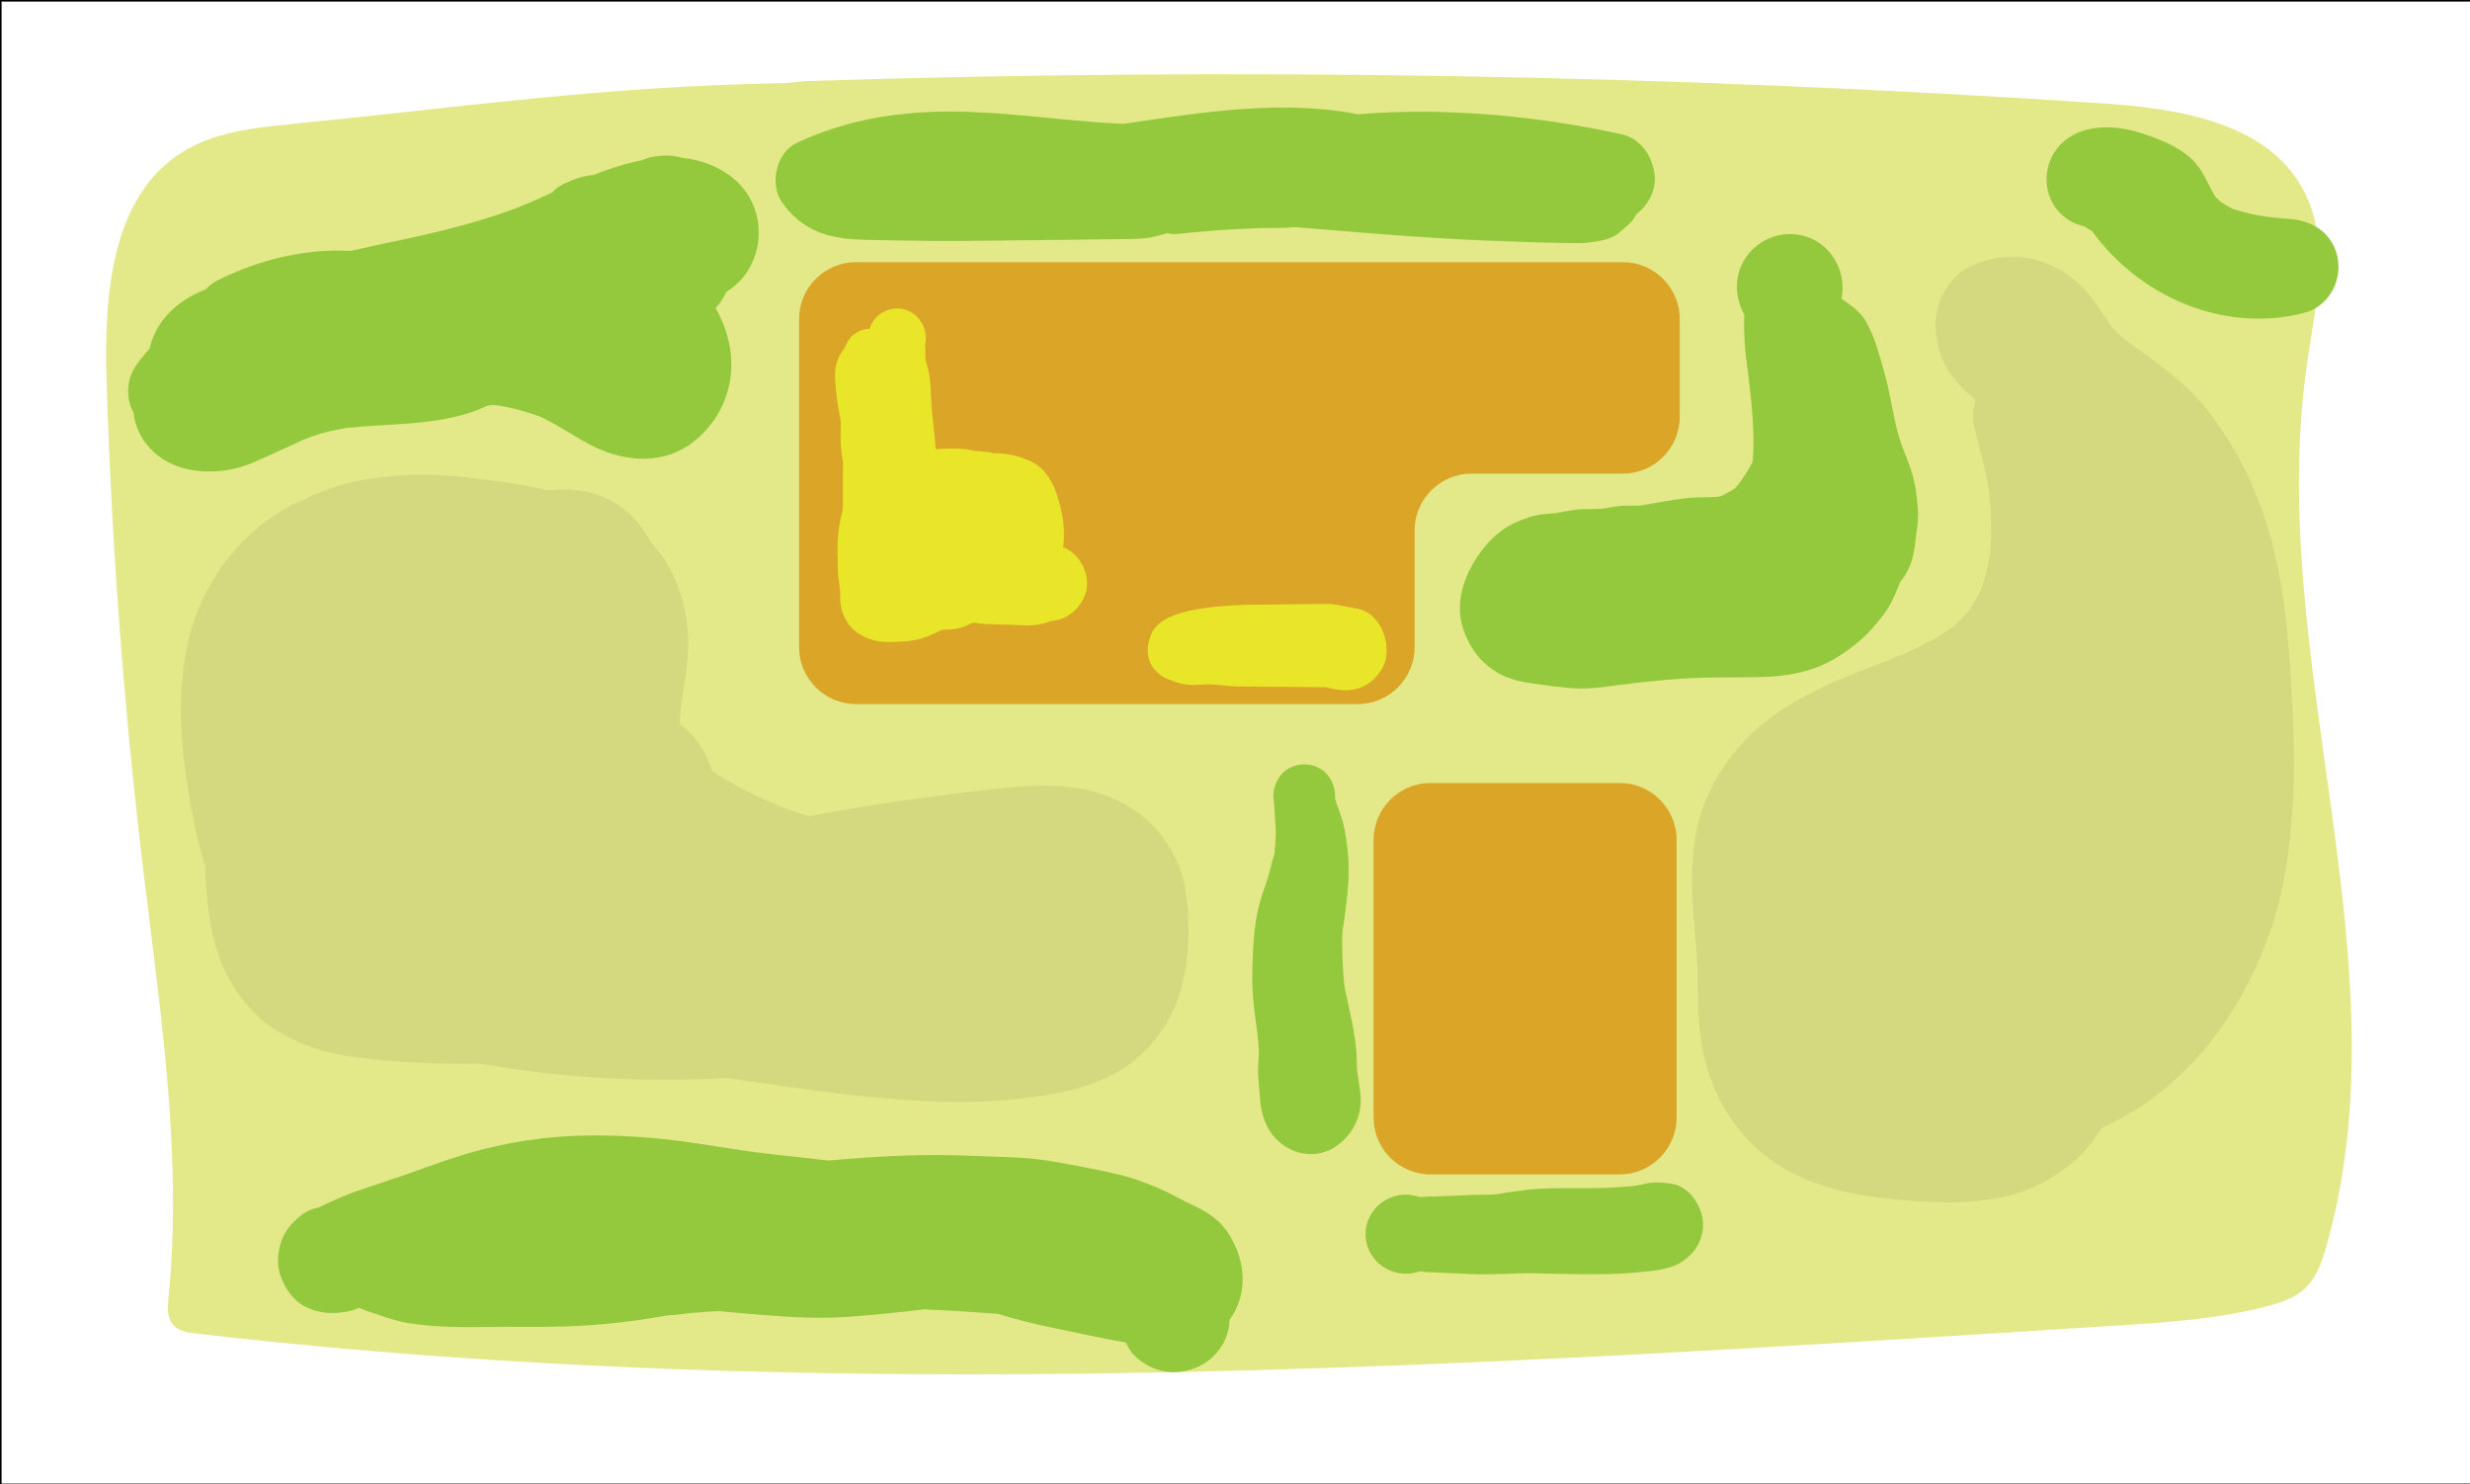
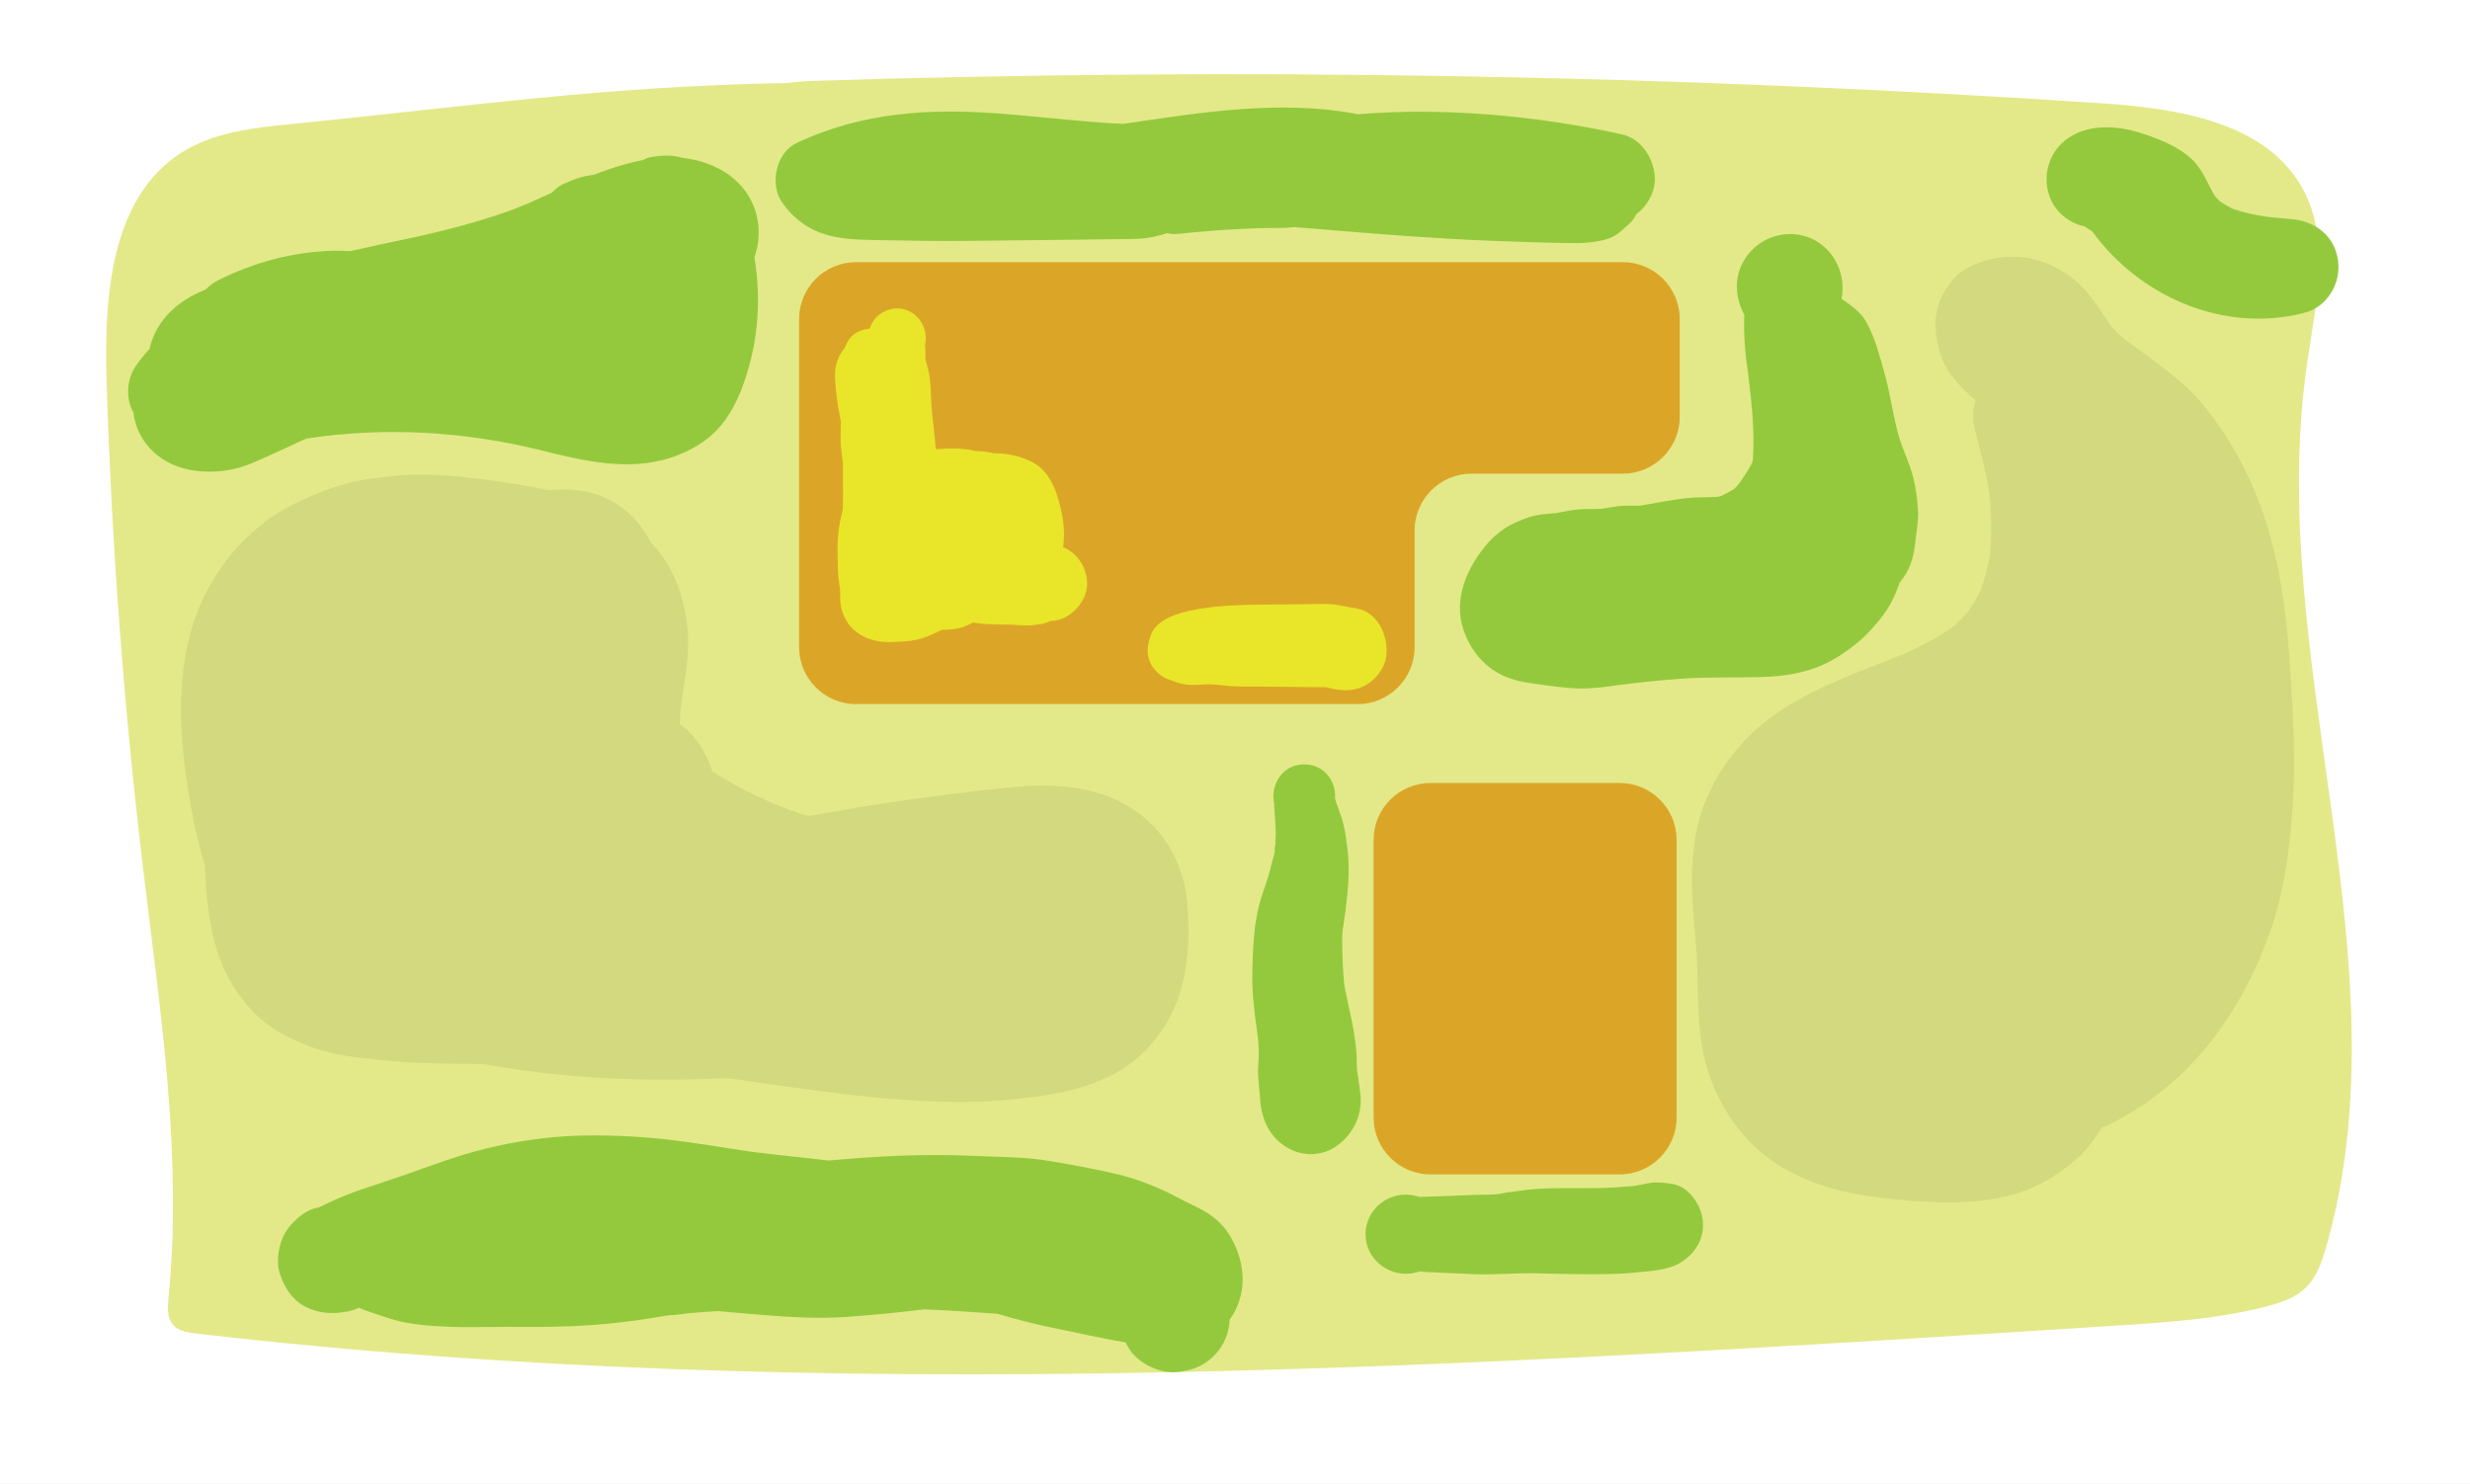
- <svg xmlns="http://www.w3.org/2000/svg" version="1.1" id="Layer_1" x="0px" y="0px" viewBox="0 0 1565 940" enable-background="new 0 0 1565 940" xml:space="preserve">
-   <rect x="0.5" y="0.5" fill="#FFFFFF" stroke="#000000" stroke-width="1" stroke-miterlimit="10" width="1565" height="940" />
-   <g id="Layer_3">
-     <path fill="#E3E989" stroke="#FFFFFF" stroke-miterlimit="10" d="M510.3,50.9c273.6-8.9,547.7-4.2,820.8,14   c48.7,3.2,105.5,11.9,128.6,54.9c17.7,32.8,8.1,72.8,2.7,109.7c-27.4,186,63.7,379.7,12,560.5c-2.7,9.6-6.1,19.5-13.3,26.4   c-6.8,6.6-16.3,9.6-25.5,12c-31.4,8-64,10.1-96.3,12.1c-404.8,25.8-812.3,51.6-1215.2,4.9c-5.3-0.6-11-1.5-14.6-5.4   c-4.3-4.7-3.8-11.9-3.2-18.2c8.9-89.5-5.1-179.4-15.8-268.7C78,449.4,70.2,345.2,67,240.8c-1.6-53.2,2.8-116,47.7-144.5   c20.3-12.9,45.1-15.8,69-18.1c115.2-11.5,198.7-24,314.6-26.1L510.3,50.9z" />
-     <path fill="#94C93D" d="M1048.5,112.6c-0.5-12.1-8.4-24.8-21-27.5c-41-9-83.2-14-125.3-14.3c-14-0.1-28,0.5-42,1.6   c-0.6-0.2-1.1-0.3-1.6-0.4c-46.7-8.5-94.4-1.3-140.9,5.6c-2.1,0.3-4.1,0.6-6.2,0.9c-6.2-0.3-12.3-0.7-18.5-1.2   c-38.5-3-76.9-9-115.6-5.6c-25.6,2.2-49.4,8-72.7,18.9c-12.7,5.9-17.1,25.5-9.7,36.8c7.2,10.9,17.3,18.3,29.9,21.7   c9.7,2.6,19.9,2.8,29.9,3c20.6,0.4,41.2,0.8,61.8,0.5c20.6-0.2,41.2-0.5,61.8-0.7l31.9-0.4c7.3-0.1,14.5,0.1,21.7-1.7   c2.6-0.6,5.1-1.3,7.7-2.1c2.1,0.6,4.3,0.8,6.5,0.5c16.6-1.7,33.2-3,49.9-3.6c7.8-0.3,16.2,0.2,24.1-0.7c32.3,2.6,64.5,5.5,96.8,7.3   c17.2,1,34.3,1.7,51.5,2.2c8.6,0.3,17.2,0.5,25.8,0.6c4,0.1,7.9,0.1,11.9-0.3c6-0.7,11.3-1.4,16.6-4.2c3-1.6,6.3-4.9,9.1-7.3   c2-1.7,3.6-3.9,4.8-6.4C1044,130.3,1048.9,121.2,1048.5,112.6z" />
-     <g>
-       <path fill="#94C93D" d="M479.4,136.4c-5.6-22.2-25.6-34-47.1-36.4c-6.5-1.9-12.6-1.7-19.6-0.5c-1.9,0.3-3.7,1-5.4,1.9    c-7.7,1.5-15.4,3.7-22.5,6.2c-2.9,1-5.7,2.1-8.6,3.2c-7.2,0.7-12.4,2.7-19.5,5.9c-2.4,1.1-4.9,3.1-7.1,5.4    c-3.2,1.4-6.3,2.9-9.5,4.3c-1.6,0.7-3.2,1.5-4.9,2.2l0,0c0.2-0.1,0.4-0.1,0.6-0.2c-0.3,0.1-0.6,0.2-0.9,0.3    c-0.5,0.2-1.1,0.4-1.7,0.6c-2.4,1-4.9,2.1-7.3,3c-7.2,2.7-14.5,5.1-21.8,7.3c-14.1,4.2-28.5,7.8-42.9,10.9    c-13.1,2.8-26.2,5.5-39.2,8.5c-3.8-0.2-7.6-0.3-11.4-0.2c-25.5,0.7-49.7,7.4-72.5,18.7c-2.9,1.5-5.5,3.5-7.7,5.8    c-4.7,1.9-9.2,4-13.2,6.7c-11.4,7.4-19.6,18-22.4,30.9c-1.9,2.1-3.7,4.2-5.5,6.4c-4,5.1-6.9,9.6-7.8,16.3    c-0.8,5.8-0.1,12.3,3,17.5c2.4,20.5,18.7,34.3,38.8,37c8.4,1.1,16.1,0.8,24.6-1c8.1-1.7,16-5.6,23.4-8.9c7-3.1,13.9-6.4,20.9-9.6    c0.1-0.1,0.2-0.1,0.3-0.1l0,0c1.6-0.6,3.3-1.3,5-1.9c3.6-1.3,7.3-2.4,11.1-3.3c2.9-0.7,5.9-1.3,8.9-1.8c0.9-0.2,1.8-0.3,2.7-0.4    c0.7-0.1,1.4-0.2,2.1-0.2c6.7-0.7,13.4-1.1,20.1-1.5c22.6-1.3,46.2-2.7,66.3-12.3c1-0.1,2-0.3,3-0.5c1.4,0.1,2.7,0.2,4.1,0.3    c9.2,1.6,18.3,4,27,7.3c10.6,5.1,20.2,11.8,30.6,17.3c19.3,10.3,42.9,13.6,62.2,1.1c17.4-11.3,28-31.3,27.8-52    c-0.1-13.1-4-24.8-10-35.5c2.9-3,5.2-6.4,6.8-10.2C476.3,175.3,484.1,155.3,479.4,136.4z" />
-       <path fill="#94C93D" d="M335.2,128.4c-5.2,1.7-3.9,1.4-2,0.7c0.6-0.2,1.1-0.4,1.7-0.6C335,128.5,335.1,128.5,335.2,128.4z" />
-     </g>
-     <g>
-       <path fill="#DBA627" d="M1064.3,202.1c0-19.8-16.2-36-36-36h-96c-19.8,0-50.8,0-69,0s-49.2,0-69,0h-252c-19.8,0-36,16.2-36,36v208    c0,19.8,16.2,36,36,36h318c19.8,0,36-16.2,36-36v-74c0-19.8,16.2-36,36-36h96c19.8,0,36-16.2,36-36V202.1z" />
-     </g>
-     <g>
-       <path fill="#DBA627" d="M1062.3,708.1c0,19.8-16.2,36-36,36h-120c-19.8,0-36-16.2-36-36v-176c0-19.8,16.2-36,36-36h120    c19.8,0,36,16.2,36,36V708.1z" />
-     </g>
-     <path fill="#E9E629" d="M688.8,369.1c-0.5-10.1-6.4-18.8-15.2-22.4c1.6-10.6-0.3-21.8-3.6-32.2c-2.9-9.3-7.9-18-17.1-22.3   c-3.9-1.8-7.7-3.1-11.8-3.9c-3.2-0.6-6.5-1.1-9.7-1.1c-0.5,0-1.1,0-1.7,0c-2.8-0.7-5.7-1.1-8.5-1.3c-0.6,0-1.1-0.1-1.7-0.1   c-0.5,0-1,0-1.5,0c-4.5-1.3-9.9-1.6-14.5-1.6c-2,0-3.9,0.1-5.9,0.1c-0.4,0-2.9,0.3-4.7,0.3c-0.6-8.8-1.9-17.7-2.6-26.4   c-0.7-7.7-0.3-15.6-2-23.2c-0.6-2.9-1.8-5.9-2.1-8.8c0.1,0.7,0.2-3.7,0.1-4.2c0-1.1-0.1-2.2-0.2-3.4c3.1-13.4-8.7-26.3-22.5-22.5   c-6,1.6-10.8,6.3-12.6,12.2c-5.8,0.3-11.4,3.1-14.3,8.9c-0.3,0.6-0.8,1.8-1.4,3c-0.6,0.8-1.1,1.6-1.1,1.6   c-4.1,5.3-5.5,11.8-5.1,18.4c0.5,8.8,1.8,17.4,3.5,26c0.1,0.3,0.1,0.7,0.2,1c0,0.1,0,0.1,0,0.2c-0.2,1.6,0,3.4-0.1,5.1   c-0.2,5.3-0.1,10.2,0.7,15.4c0.2,1.1,0.3,3.4,0.7,4.7c0,0.5,0,1.1,0,1.6c0,4.1,0,8.1,0,12.2c0,3.8,0.1,7.7,0,11.5   c0,1.6-0.1,3.2-0.1,4.8c-0.2,0.9-0.4,1.7-0.6,2.6c-2.1,8.4-2.9,16.7-2.7,25.3c0.1,3.7,0.1,7.4,0.2,11.1c0.1,1.6,0.2,3.1,0.4,4.7   c0.3,2.2,0.6,4.4,0.9,6.6c0.1,0.4,0.9,4.7,0.3,1.4c-0.6-2.9-0.1,0-0.1,0.8c0,0.7-0.1,1.4-0.1,2.1c0,3,0.2,6.1,1,9   c1.4,4.8,3.9,9.4,7.6,12.7c6.5,5.8,14.8,8,23.4,7.8c6.8-0.2,13.9-0.4,20.3-2.5c4.3-1.4,8.3-3.4,12.3-5.3c4.8,0,9.6-0.3,14.2-2.1   c1.9-0.8,3.8-1.6,5.5-2.5c2.9,0.5,5.8,0.9,8.7,1c4.9,0.3,9.9,0.3,14.8,0.4c4.2,0.1,8.5,0.6,12.7,0.4c3.4-0.2,7.2-0.6,10.4-1.8   c0.9-0.3,1.7-0.7,2.6-1C678,393.3,689.2,381.1,688.8,369.1z M533.2,224.9c-0.1,0,0-0.1,0.2-0.4   C533.3,224.7,533.2,224.9,533.2,224.9z M534.4,293.4L534.4,293.4L534.4,293.4z M628.5,334.8L628.5,334.8   C629.1,334.3,629,334.4,628.5,334.8z M626.1,335.2L626.1,335.2c0-0.1,0-0.2,0-0.4C626.1,335,626.1,335.1,626.1,335.2z M662.1,393.5   c0.2,0,0.4-0.1,0.6-0.1C662.5,393.4,662.3,393.4,662.1,393.5z" />
-     <path fill="#E9E629" d="M859.3,385.5c-6-0.9-11.8-2.7-18-2.8c-4.6-0.1-9.3,0.1-13.9,0.1c-10,0.1-20,0.2-29.9,0.3   c-11.8,0.1-23.4,0.6-35.1,2.3c-10.8,1.6-28.1,5.1-32.8,16c-3.5,8.2-3.7,17.3,3.1,24c0.2,0.2,0.4,0.4,0.7,0.7   c2.1,2.1,5.1,3.9,8.3,4.8c4.3,1.9,8.9,3,13.4,3.1c4,0.1,8-0.5,12.1-0.4c5.2,0.2,10.3,1.1,15.5,1.3c4.6,0.2,9.2,0.1,13.8,0.1   c9.7,0.1,19.3,0.2,29,0.3c4.2,0,8.3,0.1,12.5,0.1c0.8,0,1.5,0,2.3,0c1.7,0.5,3.3,0.9,5,1.2c7.2,1.3,13.9,1.1,20.4-2.7   c5.5-3.2,10.7-9.5,12.2-15.8C880.8,405.4,874,387.8,859.3,385.5z" />
-     <g>
-       <path fill="#94C93D" d="M1215.2,322.6c-0.6-8.9-1.9-18-4.9-26.5c-2.2-6.3-5-12.3-6.9-18.7c-3.7-12.4-5.3-25.2-8.5-37.7    c-1.7-6.7-3.7-13.5-5.8-20.1c-1.6-5-3.8-10.4-6.4-15.2c-3.6-6.7-9.8-10.9-15.9-15.1c4-20-10.2-41-32.7-41    c-11.9,0-23.1,6.5-29.1,16.7c-6.3,10.7-5.7,23.3,0,34.1c0.1,0.1,0.1,0.2,0.2,0.3c-0.5,12.6,0.5,24.6,2.4,37.1    c2.2,18.1,4.3,36.9,3,55.1c-0.2,0.6-0.3,1.2-0.5,1.8c-2.6,4.9-5.7,9.5-9,14c-0.7,0.8-1.5,1.5-2.2,2.3c-2.6,1.6-5.2,3-8,4.4    c-0.8,0.3-1.7,0.5-2.5,0.7c-6.9,0.4-13.8,0.1-20.7,0.9c-9.6,1.2-19.1,3.1-28.6,4.7c-3.3,0.1-6.5-0.1-9.8,0    c-4.7,0.2-9.4,1.1-14,1.9c-4.2,0.3-8.4,0.2-12.7,0.3c-5.6,0.2-11,1.4-16.5,2.5c-2.8,0.2-5.6,0.4-8.5,0.7    c-6.7,0.9-11.5,2.6-17.7,5.4c-6.7,3-13,8-17.8,13.6c-12.6,14.7-21.5,34.9-14.8,54.4c3.9,11.4,11.2,21.1,21.7,27.1    c7.5,4.3,14.9,5.8,23.2,6.9c8.9,1.2,17.8,2.6,26.8,3c8.6,0.3,16.9-0.8,25.3-2c14.2-1.8,28.5-3.4,42.8-4.3c16-1,31.9-0.5,47.9-0.9    c9.8-0.2,19.8-1.3,29.2-3.9c12.5-3.5,22.3-9.5,32.2-17.5c4.6-3.7,8.6-7.9,12.4-12.4c6.6-7.7,9.8-13.1,13.5-22.3    c0.5-1.3,0.9-2.5,1.4-3.8c1.4-1.7,2.7-3.5,3.8-5.4c4.8-7.9,5.5-15.3,6.5-24.2C1214.8,333.8,1215.7,328.2,1215.2,322.6z" />
-       <path fill="#94C93D" d="M807.5,537.6L807.5,537.6C807.1,540.9,807.1,541,807.5,537.6z" />
-       <path fill="#94C93D" d="M859.8,677.7c-0.2-3.4-0.1-6.8-0.3-10.1c-0.5-6.8-1.6-13.6-2.9-20.3c-1.6-7.9-3.5-15.7-4.9-23.6    c-0.9-8.9-1.2-18.1-1.3-27c0-2.5,0-4.9,0.3-7.4c0-0.1,0-0.4,0.1-0.6c0.1-0.5,0.1-1,0.2-1.2c1.1-6.9,2-13.9,2.7-20.9    c1-10,1.2-20.1-0.1-30.1c-0.9-6.6-1.7-13.1-3.9-19.4c-0.8-2.3-1.6-4.5-2.4-6.7c-0.4-1.1-0.8-2.2-1.1-3.4c-0.1-0.2-0.2-0.6-0.3-1.1    c0.7-11-6.9-21.6-19.5-21.6c-13.8,0-21.7,12.8-19.1,24.9c0.2,4.8,0.6,9.6,0.9,14.4c0.2,3,0.2,6-0.1,9c0,0.4,0,0.9,0,1.5l0,0    c0,0.8-0.1,1.7-0.3,2.3c0,0.3-0.1,0.5-0.1,0.8c0,0.2-0.1,0.4-0.1,0.6c0.7,1.6-1.2,6.5-1.6,8.2c-0.7,3.1-1.5,6.1-2.4,9.2    c-1.8,6-4.2,11.8-5.7,17.8c-3.6,13.8-4,27.9-4.4,42.1c-0.4,13,1.2,25.6,3,38.4c0.5,4.1,1,8.3,1.1,12.5c0.1,5-0.7,9.9-0.5,14.8    c0.3,4.8,0.9,9.6,1.2,14.4c0.8,13.4,5.5,25.1,17.6,32.1c8.7,5.1,20.3,5.4,29.1,0c11.4-7,18.1-19.5,17.1-33    C861.4,688.6,860.6,683.1,859.8,677.7z" />
-       <path fill="#94C93D" d="M808,533.9c0,0-0.1,0.8-0.3,2.4v-0.1C807.9,534.8,808,534,808,533.9L808,533.9z" />
-       <path fill="#94C93D" d="M1059.4,750.1c-5.9-0.9-10.2-1.4-16.3-0.2c-1.5,0.3-3,0.7-4.5,0.9c-1.4,0.3-2.8,0.5-4.2,0.7    c-0.1,0-0.2,0-0.3,0c-6.1,0.5-12.2,1-18.4,1.2c-14,0.4-28.1-0.3-42.1,0.6c-3.2,0.2-6.3,0.6-9.4,1c-3.3,0.4-6.5,0.9-9.8,1.3    c-0.4,0.1-0.9,0.2-1.5,0.3c-6,1.4-13,0.9-19.1,1.2c-6.8,0.3-13.5,0.5-20.3,0.8c-3.2,0.1-6.4,0.2-9.7,0.3c-0.2,0-2.5,0.2-4.1,0.2    c-0.9-0.2-1.8-0.5-2.7-0.7c-15.8-4-31.8,7.7-31.8,24.3c0,16.5,16,28.2,31.8,24.3c0.9-0.2,1.8-0.5,2.7-0.7c0.1,0,0.3-0.1,0.4-0.1    c1.1,0.1,2.3,0.3,2.8,0.4c3.5,0.2,7.1,0.3,10.6,0.5c6.8,0.3,13.5,0.6,20.3,0.9c13.6,0.5,27.1-0.9,40.7-0.5    c13.7,0.3,27.4,0.7,41.2,0.5c6.8-0.1,13.5-0.3,20.2-1c9.6-1,21.7-1.4,30-7c9.1-6.1,14.4-15.7,12.9-26.9    C1077.5,763,1069.8,751.6,1059.4,750.1z M898.5,758.6c-0.3,0-0.5,0-0.6-0.1C898.2,758.5,898.3,758.5,898.5,758.6z M898,805.7    c0.2-0.2,0.7-0.2,1.3-0.2C898.9,805.6,898.5,805.6,898,805.7z" />
-       <path fill="#94C93D" d="M753.6,762.6c0.8,0.4,1.7,0.7,2.5,1.1c-6.2-2.7-12-6.3-18.1-9.1c-9.5-4.3-19.1-8-29.2-10.4    c-13.9-3.4-28.3-5.9-42.4-8.4c-16.9-3-34.1-2.7-51.2-3.5c-15.4-0.7-30.8-0.6-46.3,0c-14.6,0.6-29.3,1.7-43.9,3    c-15.9-1.9-31.9-3.4-47.8-5.4c-19-2.7-38-6.2-57.1-8.2c-18.1-1.9-36.7-2.7-55-2.1c-19.3,0.7-38.8,3.6-57.6,8.2    c-17.1,4.2-33.5,10.4-50.1,16.3c-9.7,3.4-19.5,6.5-29.2,9.8c-9.1,3.1-17.8,7-26.4,11.2c-0.2,0-0.4,0.1-0.6,0.1    c-8,1.3-16.5,9.1-20.4,15.7c-4.3,7.3-6.1,18.1-3.4,26.4c2.7,8.3,7.8,16.3,15.7,20.4c8.6,4.5,16.8,5,26.4,3.4    c2.7-0.4,5.3-1.3,7.9-2.5c2.5,1.1,5,2,7.7,2.9c7.5,2.5,14.8,5.2,22.6,6.6c23.1,4,46.5,2.4,69.8,2.6c21.5,0.2,42.9-0.2,64.3-2.7    c7-0.8,14-1.7,21-2.9c2.4-0.4,4.9-0.8,7.3-1.2c1.1-0.2,2.3-0.4,3.4-0.5c-0.1,0-0.2,0-0.3,0c0.1,0,0.2,0,0.3,0c0.1,0,0.2,0,0.2,0    c3.3-0.5,2.6-0.1,0.5,0c4.6-0.2,9.3-1.1,13.9-1.5c5.6-0.5,11.2-0.9,16.8-1.2c9.6,0.9,19.2,1.7,28.9,2.5    c17.5,1.4,35.1,2.4,52.6,1.2c16.4-1.2,32.8-2.8,49.2-4.8c0.6,0,1.1,0,1.7,0.1c12.5,0.5,25,1.3,37.4,2.2c2.4,0.2,4.9,0.3,7.3,0.5    c11.7,3.5,23.6,6.6,35.6,9c15.3,3.1,30.4,6.6,45.7,9.2c0.2,0.5,0.5,0.9,0.7,1.4c4.9,10.6,19,17.9,30.3,17.4    c9.3-0.4,18.1-3.6,24.8-10.3c6.5-6.5,9.7-14.7,10-22.9c2.9-4,5.1-8.5,6.6-13.6c3.7-13,0.9-26.9-5.7-38.4    C773.8,773,764.3,767.3,753.6,762.6z" />
-       <path fill="#94C93D" d="M423.4,833.3c0.3,0,0.5,0,0.7,0C423.9,833.3,423.6,833.3,423.4,833.3L423.4,833.3z" />
-     </g>
-     <path fill="#94C93D" d="M1481.4,165.1c-2.1-15.7-14.6-25.1-29.8-26.3c-5.2-0.4-10.4-0.9-15.6-1.5c-7.3-1.1-14.6-2.6-21.6-5.1   c-2.5-1.3-5-2.7-7.3-4.2c-1.3-1.1-2.4-2.3-3.6-3.6c-4.8-7.8-7.4-16.3-14.3-23.1c-9.1-8.8-22.4-13.8-34.3-17.5   c-16.2-4.9-36.4-5.2-49.1,7.5c-11.6,11.6-12.3,31.3-1,43.2c4.8,5,10.3,7.7,16.1,9c1.5,1.1,3.1,2.1,4.6,2.9   c30.1,41.6,83.4,64.9,134.2,51.9C1474.4,194.7,1483.4,179.7,1481.4,165.1z" />
-     <g>
-       <g>
-         <path fill="#E3E989" d="M628.8,568.8c-3.9,2.8-8.1,5.3-12.1,8c2.7-1.2,5.5-2.3,8.2-3.5c-11.3,3.5-22.7,6.2-34.3,8.5     c2.8-0.4,5.6-0.8,8.4-1.1c-35,4.3-70,6.1-105.1,1.5c2.7,0.4,5.5,0.7,8.2,1.1c-34.5-4.7-68.8-15.4-100.9-28.8     c2.5,1.1,5.1,2.1,7.6,3.2c-20-8.4-38.6-19.2-56.6-31.3c-17.8-11.9-35.6-24.1-52.6-37.1c2.2,1.7,4.5,3.4,6.7,5.2     c-9.5-7.4-18.8-15.5-26.2-25c1.7,2.2,3.5,4.5,5.2,6.7c-2.4-3.2-4.4-6.5-6-10.1c1.1,2.7,2.2,5.3,3.4,8c-0.9-2.3-1.6-4.5-2-6.9     c0.4,3,0.8,5.9,1.2,8.9c-0.1-1.4-0.1-2.6,0-4c-0.4,3-0.8,5.9-1.2,8.9c0.3-2,0.8-3.8,1.5-5.7c-1.1,2.7-2.3,5.3-3.4,8     c1-2.2,2.1-4.1,3.5-6c-1.7,2.3-3.5,4.5-5.2,6.8c2.7-3.3,5.8-6.1,9.2-8.8c-2.3,1.8-4.5,3.5-6.8,5.3c5.7-4.3,11.4-8.3,18-11.2     c-2.7,1.1-5.4,2.3-8.1,3.4c4.2-1.7,8.2-3.3,12-5.8c1.3-0.8,2.6-1.7,4-2.3c-14-3.7-28.1-7.4-42.1-11c0.3,0.5,0.7,0.9,1,1.4     c7.3,10,16.9,16,29.9,14.3c11.9-1.6,21.4-9.9,24.9-21.5c0.2-0.5,0.3-1,0.5-1.5c4-12.9-2.6-28.1-14.1-34.7     c-6.5-3.8-13.7-5.6-21.2-5.7c-8.8-0.2-16.4,2.8-24,6.8c-7.6,3.9-14.3,9.5-20.9,14.7c-18.1,14.3-29.7,38.7-22.1,61.7     c6.5,19.6,20.9,34.9,36.7,47.6c15.3,12.2,31.7,22.9,47.9,33.9c31.1,21,63.2,39.3,99,51.1c17.4,5.7,34.9,11.4,52.7,15.4     c19.8,4.5,40.2,7.1,60.5,8.3c20.5,1.1,41.1,1.2,61.5,0.2c22.5-1.1,45.4-2.2,67.5-6.3c-3,0.4-6.1,0.8-9.1,1.2     c4.7,0.4,9.5,0.2,14.2,0c13.3-0.6,26.8-6.8,33.3-19.1c4.9-9.2,6.7-19.5,3.9-29.7c-2.6-9.4-9.4-18.2-17.7-23.1     C656.6,562.3,639.8,561,628.8,568.8L628.8,568.8z" />
-       </g>
-     </g>
-     <path fill="#D2D97E" d="M753,587.5c-0.2-11.6-1-24.2-4.8-35.2c-8.7-25.2-27.7-42.7-53.3-50.1c-16.9-4.9-35.4-5.2-52.8-3.5   c-26.7,2.6-53.4,6.1-80,10c-16.8,2.5-33.4,5.6-50.1,8.4c-7.7-2.4-15.2-5.2-22.6-8.2c-13.1-5.8-26-12.4-38.1-20.2   c-3.3-9.9-8.3-19.4-16.3-26.4c-1.4-1.3-2.9-2.4-4.3-3.5c0.1-4.2,0.4-8.5,0.9-12.7c2.3-15.3,5.4-30.9,4.1-46.3   c-1.8-21.1-8.7-40.9-23.5-56.4c-8.1-15.7-21.8-28-40.6-31.8c-8-1.6-16.1-1.8-24-0.9c-10.7-2.4-21.5-4.2-32.1-5.7   c-21.3-3-42.7-5.6-64.1-3.6c-10.8,1-21.8,2.3-32.3,5.1c-10.1,2.7-19.8,6.7-29.3,11.1c-34.8,16.2-60.3,48.6-69.7,85.6   c-9,35.4-5.4,71.9,0.8,107.4c2.2,12.7,5.1,25.3,9,37.5c0.5,16.6,2.1,33.3,6.1,48.9c4.1,15.9,11.8,30.2,22.8,42.4   c10.9,12.1,25.9,19.7,41.1,24.9c12.5,4.3,26.1,5.7,39.2,7.1c13,1.4,26.1,2.1,39.2,2.4c9.3,0.2,18.6,0.3,27.9,0.3   c22.5,4.2,45.2,6.8,67.9,8.4c29,2,58.1,2,87.1,0.6c37.9,5.4,75.8,11.4,114,13.9c20.8,1.4,41.8,1.8,62.5-0.1   c23.7-2.2,47.1-5.3,68.4-16.6c22.2-11.9,38.3-34.4,43.6-58.9C752,610.5,753.2,598.9,753,587.5z" />
-     <path fill="#D2D97E" d="M1452.3,444.7c-2.1-39.7-5-80.4-18-118.3c-8.7-25.4-20.6-47.7-37.3-68.5c-13.9-17.3-32.2-29.2-49.9-42.2   c-3.4-2.8-6.5-5.8-9.5-9c-7.5-10.9-13.8-22.2-24.6-30.5c-19.6-15.2-44.1-18-66.3-6.5c-7.9,4.1-13.7,12-17.1,20   c-3.9,9.2-3.8,17.3-2.1,27.2c2.7,15.7,12.8,27,24.2,36.7c-1.8,5.7-2.1,12-0.5,18.4c3.2,12.8,6.9,25.6,9,38.7   c1.5,13.6,2.1,27.2,0.7,40.9c-1.3,7.7-3.3,15.2-6,22.5c-2.2,4.6-4.8,9.1-7.7,13.3c-3.1,3.6-6.6,7-10.2,10.1   c-9.8,6.9-20.5,12.3-31.4,17.1c-37.1,15.1-76.9,27.4-103.9,58.8c-10,11.6-16.8,23-22.3,37.3c-4.8,12.4-6.5,26.2-7.2,39.5   c-1,21.1,2.6,42.2,3.2,63.3c0.5,21.9,0.1,44.6,7,65.7c8.6,26.3,25.6,48.9,50.1,62.3c21.7,12,44.7,16.1,69.1,18.5   c23.3,2.3,47.6,3.2,70.5-2.3c16.4-3.9,30.9-12.2,43.5-23.3c5.9-5.2,10.9-11.8,15.1-18.4c0.3-0.4,0.5-0.9,0.8-1.3   c7-3.1,13.7-6.7,20.2-10.7c43.2-26.7,71.7-69.3,87.7-116.8c8-23.7,11.3-49,13-73.8C1454.2,490.4,1453.5,467.5,1452.3,444.7z" />
+ <svg xmlns="http://www.w3.org/2000/svg" version="1.1" id="map" x="0px" y="0px" viewBox="0 0 1565 940" style="enable-background:new 0 0 1565 940;" xml:space="preserve">
+   <style type="text/css">
+ 	.st0{fill:#FFFFFF;}
+ 	.st1{fill:#E3E989;stroke:#FFFFFF;stroke-miterlimit:10;}
+ 	.st2{fill:#94C93D;}
+ 	.st3{fill:#DBA627;}
+ 	.st4{fill:#E9E629;}
+ 	.st5{fill:#D2D97E;}
+ </style>
+   <g id="bg-layer">
+     <rect id="rect" class="st0" width="1565" height="940" />
+     <path id="no-click_2_" class="st1" d="M510.3,50.9c273.6-8.9,547.7-4.2,820.8,14c48.7,3.2,105.5,11.9,128.6,54.9   c17.7,32.8,8.1,72.8,2.7,109.7c-27.4,186,63.7,379.7,12,560.5c-2.7,9.6-6.1,19.5-13.3,26.4c-6.8,6.6-16.3,9.6-25.5,12   c-31.4,8-64,10.1-96.3,12.1c-404.8,25.8-812.3,51.6-1215.2,4.9c-5.3-0.6-11-1.5-14.6-5.4c-4.3-4.7-3.8-11.9-3.2-18.2   c8.9-89.5-5.1-179.4-15.8-268.7C78,449.4,70.2,345.2,67,240.8c-1.6-53.2,2.8-116,47.7-144.5c20.3-12.9,45.1-15.8,69-18.1   c115.2-11.5,198.7-24,314.6-26.1L510.3,50.9z" />
+     <path id="north-side" class="st2" d="M1048.5,112.6c-0.5-12.1-8.4-24.8-21-27.5c-41-9-83.2-14-125.3-14.3c-14-0.1-28,0.5-42,1.6   c-0.6-0.2-1.1-0.3-1.6-0.4c-46.7-8.5-94.4-1.3-140.9,5.6c-2.1,0.3-4.1,0.6-6.2,0.9c-6.2-0.3-12.3-0.7-18.5-1.2   c-38.5-3-76.9-9-115.6-5.6c-25.6,2.2-49.4,8-72.7,18.9c-12.7,5.9-17.1,25.5-9.7,36.8c7.2,10.9,17.3,18.3,29.9,21.7   c9.7,2.6,19.9,2.8,29.9,3c20.6,0.4,41.2,0.8,61.8,0.5c20.6-0.2,41.2-0.5,61.8-0.7l31.9-0.4c7.3-0.1,14.5,0.1,21.7-1.7   c2.6-0.6,5.1-1.3,7.7-2.1c2.1,0.6,4.3,0.8,6.5,0.5c16.6-1.7,33.2-3,49.9-3.6c7.8-0.3,16.2,0.2,24.1-0.7c32.3,2.6,64.5,5.5,96.8,7.3   c17.2,1,34.3,1.7,51.5,2.2c8.6,0.3,17.2,0.5,25.8,0.6c4,0.1,7.9,0.1,11.9-0.3c6-0.7,11.3-1.4,16.6-4.2c3-1.6,6.3-4.9,9.1-7.3   c2-1.7,3.6-3.9,4.8-6.4C1044,130.3,1048.9,121.2,1048.5,112.6z" />
+     <path id="creek" class="st2" d="M479.4,136.4c-5.6-22.2-25.6-34-47.1-36.4c-6.5-1.9-12.6-1.7-19.6-0.5c-1.9,0.3-3.7,1-5.4,1.9   c-7.7,1.5-15.4,3.7-22.5,6.2c-2.9,1-5.7,2.1-8.6,3.2c-7.2,0.7-12.4,2.7-19.5,5.9c-2.4,1.1-4.9,3.1-7.1,5.4   c-3.2,1.4-6.3,2.9-9.5,4.3c-1.6,0.7-3.2,1.5-4.9,2.2c0,0,0.1,0,0.2,0c-0.2,0.1-0.3,0.1-0.5,0.2c-0.5,0.2-1.1,0.4-1.7,0.6   c-2.4,1-4.9,2.1-7.3,3c-7.2,2.7-14.5,5.1-21.8,7.3c-14.1,4.2-28.5,7.8-42.9,10.9c-13.1,2.8-26.2,5.5-39.2,8.5   c-3.8-0.2-7.6-0.3-11.4-0.2c-25.5,0.7-49.7,7.4-72.5,18.7c-2.9,1.5-5.5,3.5-7.7,5.8c-4.7,1.9-9.2,4-13.2,6.7   c-11.4,7.4-19.6,18-22.4,30.9c-1.9,2.1-3.7,4.2-5.5,6.4c-4,5.1-6.9,9.6-7.8,16.3c-0.8,5.8-0.1,12.3,3,17.5   c2.4,20.5,18.7,34.3,38.8,37c8.4,1.1,16.1,0.8,24.6-1c8.1-1.7,16-5.6,23.4-8.9c7-3.1,13.9-6.4,20.9-9.6c0.1-0.1,0.2-0.1,0.3-0.1   c0.7-0.3,1.4-0.6,2.2-0.8c49.5-7.5,99.8-4.5,148.5,7.6c26.5,6.6,54.6,13.3,81.5,4.7c11.4-3.7,22.5-9.8,30.6-18.8   c9.7-10.8,15.2-24.7,19.1-38.5c6.4-22.5,7.5-46.6,3.6-69.7C481,154.7,481.6,145.4,479.4,136.4z" />
+     <path id="no-click_1_" class="st3" d="M1064.3,202.1c0-19.8-16.2-36-36-36h-96c-19.8,0-50.8,0-69,0s-49.2,0-69,0h-252   c-19.8,0-36,16.2-36,36v208c0,19.8,16.2,36,36,36h318c19.8,0,36-16.2,36-36v-74c0-19.8,16.2-36,36-36h96c19.8,0,36-16.2,36-36   V202.1z" />
+     <path id="no-click" class="st3" d="M1062.3,708.1c0,19.8-16.2,36-36,36h-120c-19.8,0-36-16.2-36-36v-176c0-19.8,16.2-36,36-36h120   c19.8,0,36,16.2,36,36V708.1z" />
+     <path id="upper-deck" class="st4" d="M688.8,369.1c-0.5-10.1-6.4-18.8-15.2-22.4c1.6-10.6-0.3-21.8-3.6-32.2   c-2.9-9.3-7.9-18-17.1-22.3c-3.9-1.8-7.7-3.1-11.8-3.9c-3.2-0.6-6.5-1.1-9.7-1.1c-0.5,0-1.1,0-1.7,0c-2.8-0.7-5.7-1.1-8.5-1.3   c-0.6,0-1.1-0.1-1.7-0.1c-0.5,0-1,0-1.5,0c-4.5-1.3-9.9-1.6-14.5-1.6c-2,0-3.9,0.1-5.9,0.1c-0.4,0-2.9,0.3-4.7,0.3   c-0.6-8.8-1.9-17.7-2.6-26.4c-0.7-7.7-0.3-15.6-2-23.2c-0.6-2.9-1.8-5.9-2.1-8.8c0.1,0.7,0.2-3.7,0.1-4.2c0-1.1-0.1-2.2-0.2-3.4   c3.1-13.4-8.7-26.3-22.5-22.5c-6,1.6-10.8,6.3-12.6,12.2c-5.8,0.3-11.4,3.1-14.3,8.9c-0.3,0.6-0.8,1.8-1.4,3   c-0.6,0.8-1.1,1.6-1.1,1.6c-4.1,5.3-5.5,11.8-5.1,18.4c0.5,8.8,1.8,17.4,3.5,26c0.1,0.3,0.1,0.7,0.2,1c0,0.1,0,0.1,0,0.2   c-0.2,1.6,0,3.4-0.1,5.1c-0.2,5.3-0.1,10.2,0.7,15.4c0.2,1.1,0.3,3.4,0.7,4.7c0,0.5,0,1.1,0,1.6c0,4.1,0,8.1,0,12.2   c0,3.8,0.1,7.7,0,11.5c0,1.6-0.1,3.2-0.1,4.8c-0.2,0.9-0.4,1.7-0.6,2.6c-2.1,8.4-2.9,16.7-2.7,25.3c0.1,3.7,0.1,7.4,0.2,11.1   c0.1,1.6,0.2,3.1,0.4,4.7c0.3,2.2,0.6,4.4,0.9,6.6c0.1,0.4,0.9,4.7,0.3,1.4c-0.6-2.9-0.1,0-0.1,0.8c0,0.7-0.1,1.4-0.1,2.1   c0,3,0.2,6.1,1,9c1.4,4.8,3.9,9.4,7.6,12.7c6.5,5.8,14.8,8,23.4,7.8c6.8-0.2,13.9-0.4,20.3-2.5c4.3-1.4,8.3-3.4,12.3-5.3   c4.8,0,9.6-0.3,14.2-2.1c1.9-0.8,3.8-1.6,5.5-2.5c2.9,0.5,5.8,0.9,8.7,1c4.9,0.3,9.9,0.3,14.8,0.4c4.2,0.1,8.5,0.6,12.7,0.4   c3.4-0.2,7.2-0.6,10.4-1.8c0.9-0.3,1.7-0.7,2.6-1C678,393.3,689.2,381.1,688.8,369.1z M533.2,224.9c-0.1,0,0-0.1,0.2-0.4   C533.3,224.7,533.2,224.9,533.2,224.9z M534.4,293.4L534.4,293.4L534.4,293.4z M628.5,334.8L628.5,334.8   C629.1,334.3,629,334.4,628.5,334.8z M626.1,335.2L626.1,335.2c0-0.1,0-0.2,0-0.4C626.1,335,626.1,335.1,626.1,335.2z M662.1,393.5   c0.2,0,0.4-0.1,0.6-0.1C662.5,393.4,662.3,393.4,662.1,393.5z" />
+     <path id="sunroom" class="st4" d="M859.3,385.5c-6-0.9-11.8-2.7-18-2.8c-4.6-0.1-9.3,0.1-13.9,0.1c-10,0.1-20,0.2-29.9,0.3   c-11.8,0.1-23.4,0.6-35.1,2.3c-10.8,1.6-28.1,5.1-32.8,16c-3.5,8.2-3.7,17.3,3.1,24c0.2,0.2,0.4,0.4,0.7,0.7   c2.1,2.1,5.1,3.9,8.3,4.8c4.3,1.9,8.9,3,13.4,3.1c4,0.1,8-0.5,12.1-0.4c5.2,0.2,10.3,1.1,15.5,1.3c4.6,0.2,9.2,0.1,13.8,0.1   c9.7,0.1,19.3,0.2,29,0.3c4.2,0,8.3,0.1,12.5,0.1c0.8,0,1.5,0,2.3,0c1.7,0.5,3.3,0.9,5,1.2c7.2,1.3,13.9,1.1,20.4-2.7   c5.5-3.2,10.7-9.5,12.2-15.8C880.8,405.4,874,387.8,859.3,385.5z" />
+     <path id="northeast-corner" class="st2" d="M1481.4,165.1c-2.1-15.7-14.6-25.1-29.8-26.3c-5.2-0.4-10.4-0.9-15.6-1.5   c-7.3-1.1-14.6-2.6-21.6-5.1c-2.5-1.3-5-2.7-7.3-4.2c-1.3-1.1-2.4-2.3-3.6-3.6c-4.8-7.8-7.4-16.3-14.3-23.1   c-9.1-8.8-22.4-13.8-34.3-17.5c-16.2-4.9-36.4-5.2-49.1,7.5c-11.6,11.6-12.3,31.3-1,43.2c4.8,5,10.3,7.7,16.1,9   c1.5,1.1,3.1,2.1,4.6,2.9c30.1,41.6,83.4,64.9,134.2,51.9C1474.4,194.7,1483.4,179.7,1481.4,165.1z" />
+     <path id="front" class="st2" d="M1215.2,322.6c-0.6-8.9-1.9-18-4.9-26.5c-2.2-6.3-5-12.3-6.9-18.7c-3.7-12.4-5.3-25.2-8.5-37.7   c-1.7-6.7-3.7-13.5-5.8-20.1c-1.6-5-3.8-10.4-6.4-15.2c-3.6-6.7-9.8-10.9-15.9-15.1c4-20-10.2-41-32.7-41   c-11.9,0-23.1,6.5-29.1,16.7c-6.3,10.7-5.7,23.3,0,34.1c0.1,0.1,0.1,0.2,0.2,0.3c-0.5,12.6,0.5,24.6,2.4,37.1   c2.2,18.1,4.3,36.9,3,55.1c-0.2,0.6-0.3,1.2-0.5,1.8c-2.6,4.9-5.7,9.5-9,14c-0.7,0.8-1.5,1.5-2.2,2.3c-2.6,1.6-5.2,3-8,4.4   c-0.8,0.3-1.7,0.5-2.5,0.7c-6.9,0.4-13.8,0.1-20.7,0.9c-9.6,1.2-19.1,3.1-28.6,4.7c-3.3,0.1-6.5-0.1-9.8,0c-4.7,0.2-9.4,1.1-14,1.9   c-4.2,0.3-8.4,0.2-12.7,0.3c-5.6,0.2-11,1.4-16.5,2.5c-2.8,0.2-5.6,0.4-8.5,0.7c-6.7,0.9-11.5,2.6-17.7,5.4c-6.7,3-13,8-17.8,13.6   c-12.6,14.7-21.5,34.9-14.8,54.4c3.9,11.4,11.2,21.1,21.7,27.1c7.5,4.3,14.9,5.8,23.2,6.9c8.9,1.2,17.8,2.6,26.8,3   c8.6,0.3,16.9-0.8,25.3-2c14.2-1.8,28.5-3.4,42.8-4.3c16-1,31.9-0.5,47.9-0.9c9.8-0.2,19.8-1.3,29.2-3.9   c12.5-3.5,22.3-9.5,32.2-17.5c4.6-3.7,8.6-7.9,12.4-12.4c6.6-7.7,9.8-13.1,13.5-22.3c0.5-1.3,0.9-2.5,1.4-3.8   c1.4-1.7,2.7-3.5,3.8-5.4c4.8-7.9,5.5-15.3,6.5-24.2C1214.8,333.8,1215.7,328.2,1215.2,322.6z" />
+     <path id="garage" class="st2" d="M859.8,677.7c-0.2-3.4-0.1-6.8-0.3-10.1c-0.5-6.8-1.6-13.6-2.9-20.3c-1.6-7.9-3.5-15.7-4.9-23.6   c-0.9-8.9-1.2-18.1-1.3-27c0-2.5,0-4.9,0.3-7.4c0-0.1,0-0.4,0.1-0.6c0.1-0.5,0.1-1,0.2-1.2c1.1-6.9,2-13.9,2.7-20.9   c1-10,1.2-20.1-0.1-30.1c-0.9-6.6-1.7-13.1-3.9-19.4c-0.8-2.3-1.6-4.5-2.4-6.7c-0.4-1.1-0.8-2.2-1.1-3.4c-0.1-0.2-0.2-0.6-0.3-1.1   c0.7-11-6.9-21.6-19.5-21.6c-13.8,0-21.7,12.8-19.1,24.9c0.2,4.8,0.6,9.6,0.9,14.4c0.2,3,0.2,6-0.1,9c0,0.4,0,0.9,0,1.5l0,0   c0,0.8-0.1,1.7-0.3,2.3c0,0.3-0.1,0.5-0.1,0.8c0,0.2-0.1,0.4-0.1,0.6c0.7,1.6-1.2,6.5-1.6,8.2c-0.7,3.1-1.5,6.1-2.4,9.2   c-1.8,6-4.2,11.8-5.7,17.8c-3.6,13.8-4,27.9-4.4,42.1c-0.4,13,1.2,25.6,3,38.4c0.5,4.1,1,8.3,1.1,12.5c0.1,5-0.7,9.9-0.5,14.8   c0.3,4.8,0.9,9.6,1.2,14.4c0.8,13.4,5.5,25.1,17.6,32.1c8.7,5.1,20.3,5.4,29.1,0c11.4-7,18.1-19.5,17.1-33   C861.4,688.6,860.6,683.1,859.8,677.7z" />
+     <path id="veggie" class="st2" d="M1059.4,750.1c-5.9-0.9-10.2-1.4-16.3-0.2c-1.5,0.3-3,0.7-4.5,0.9c-1.4,0.3-2.8,0.5-4.2,0.7   c-0.1,0-0.2,0-0.3,0c-6.1,0.5-12.2,1-18.4,1.2c-14,0.4-28.1-0.3-42.1,0.6c-3.2,0.2-6.3,0.6-9.4,1c-3.3,0.4-6.5,0.9-9.8,1.3   c-0.4,0.1-0.9,0.2-1.5,0.3c-6,1.4-13,0.9-19.1,1.2c-6.8,0.3-13.5,0.5-20.3,0.8c-3.2,0.1-6.4,0.2-9.7,0.3c-0.2,0-2.5,0.2-4.1,0.2   c-0.9-0.2-1.8-0.5-2.7-0.7c-15.8-4-31.8,7.7-31.8,24.3c0,16.5,16,28.2,31.8,24.3c0.9-0.2,1.8-0.5,2.7-0.7c0.1,0,0.3-0.1,0.4-0.1   c1.1,0.1,2.3,0.3,2.8,0.4c3.5,0.2,7.1,0.3,10.6,0.5c6.8,0.3,13.5,0.6,20.3,0.9c13.6,0.5,27.1-0.9,40.7-0.5   c13.7,0.3,27.4,0.7,41.2,0.5c6.8-0.1,13.5-0.3,20.2-1c9.6-1,21.7-1.4,30-7c9.1-6.1,14.4-15.7,12.9-26.9   C1077.5,763,1069.8,751.6,1059.4,750.1z M898.5,758.6c-0.3,0-0.5,0-0.6-0.1C898.2,758.5,898.3,758.5,898.5,758.6z M898,805.7   c0.2-0.2,0.7-0.2,1.3-0.2C898.9,805.6,898.5,805.6,898,805.7z" />
+     <path id="south-easement" class="st2" d="M753.6,762.6c0.8,0.4,1.7,0.7,2.5,1.1c-6.2-2.7-12-6.3-18.1-9.1   c-9.5-4.3-19.1-8-29.2-10.4c-13.9-3.4-28.3-5.9-42.4-8.4c-16.9-3-34.1-2.7-51.2-3.5c-15.4-0.7-30.8-0.6-46.3,0   c-14.6,0.6-29.3,1.7-43.9,3c-15.9-1.9-31.9-3.4-47.8-5.4c-19-2.7-38-6.2-57.1-8.2c-18.1-1.9-36.7-2.7-55-2.1   c-19.3,0.7-38.8,3.6-57.6,8.2c-17.1,4.2-33.5,10.4-50.1,16.3c-9.7,3.4-19.5,6.5-29.2,9.8c-9.1,3.1-17.8,7-26.4,11.2   c-0.2,0-0.4,0.1-0.6,0.1c-8,1.3-16.5,9.1-20.4,15.7c-4.3,7.3-6.1,18.1-3.4,26.4c2.7,8.3,7.8,16.3,15.7,20.4   c8.6,4.5,16.8,5,26.4,3.4c2.7-0.4,5.3-1.3,7.9-2.5c2.5,1.1,5,2,7.7,2.9c7.5,2.5,14.8,5.2,22.6,6.6c23.1,4,46.5,2.4,69.8,2.6   c21.5,0.2,42.9-0.2,64.3-2.7c7-0.8,14-1.7,21-2.9c2.4-0.4,4.9-0.8,7.3-1.2c1.1-0.2,2.3-0.4,3.4-0.5c-0.1,0-0.2,0-0.3,0   c0.1,0,0.2,0,0.3,0c0.1,0,0.2,0,0.2,0c3.3-0.5,2.6-0.1,0.5,0c4.6-0.2,9.3-1.1,13.9-1.5c5.6-0.5,11.2-0.9,16.8-1.2   c9.6,0.9,19.2,1.7,28.9,2.5c17.5,1.4,35.1,2.4,52.6,1.2c16.4-1.2,32.8-2.8,49.2-4.8c0.6,0,1.1,0,1.7,0.1c12.5,0.5,25,1.3,37.4,2.2   c2.4,0.2,4.9,0.3,7.3,0.5c11.7,3.5,23.6,6.6,35.6,9c15.3,3.1,30.4,6.6,45.7,9.2c0.2,0.5,0.5,0.9,0.7,1.4   c4.9,10.6,19,17.9,30.3,17.4c9.3-0.4,18.1-3.6,24.8-10.3c6.5-6.5,9.7-14.7,10-22.9c2.9-4,5.1-8.5,6.6-13.6   c3.7-13,0.9-26.9-5.7-38.4C773.8,773,764.3,767.3,753.6,762.6z" />
+     <path id="back-yard" class="st5" d="M753,587.5c-0.2-11.6-1-24.2-4.8-35.2c-8.7-25.2-27.7-42.7-53.3-50.1   c-16.9-4.9-35.4-5.2-52.8-3.5c-26.7,2.6-53.4,6.1-80,10c-16.8,2.5-33.4,5.6-50.1,8.4c-7.7-2.4-15.2-5.2-22.6-8.2   c-13.1-5.8-26-12.4-38.1-20.2c-3.3-9.9-8.3-19.4-16.3-26.4c-1.4-1.3-2.9-2.4-4.3-3.5c0.1-4.2,0.4-8.5,0.9-12.7   c2.3-15.3,5.4-30.9,4.1-46.3c-1.8-21.1-8.7-40.9-23.5-56.4c-8.1-15.7-21.8-28-40.6-31.8c-8-1.6-16.1-1.8-24-0.9   c-10.7-2.4-21.5-4.2-32.1-5.7c-21.3-3-42.7-5.6-64.1-3.6c-10.8,1-21.8,2.3-32.3,5.1c-10.1,2.7-19.8,6.7-29.3,11.1   c-34.8,16.2-60.3,48.6-69.7,85.6c-9,35.4-5.4,71.9,0.8,107.4c2.2,12.7,5.1,25.3,9,37.5c0.5,16.6,2.1,33.3,6.1,48.9   c4.1,15.9,11.8,30.2,22.8,42.4c10.9,12.1,25.9,19.7,41.1,24.9c12.5,4.3,26.1,5.7,39.2,7.1c13,1.4,26.1,2.1,39.2,2.4   c9.3,0.2,18.6,0.3,27.9,0.3c22.5,4.2,45.2,6.8,67.9,8.4c29,2,58.1,2,87.1,0.6c37.9,5.4,75.8,11.4,114,13.9   c20.8,1.4,41.8,1.8,62.5-0.1c23.7-2.2,47.1-5.3,68.4-16.6c22.2-11.9,38.3-34.4,43.6-58.9C752,610.5,753.2,598.9,753,587.5z" />
+     <path id="front-yard" class="st5" d="M1452.3,444.7c-2.1-39.7-5-80.4-18-118.3c-8.7-25.4-20.6-47.7-37.3-68.5   c-13.9-17.3-32.2-29.2-49.9-42.2c-3.4-2.8-6.5-5.8-9.5-9c-7.5-10.9-13.8-22.2-24.6-30.5c-19.6-15.2-44.1-18-66.3-6.5   c-7.9,4.1-13.7,12-17.1,20c-3.9,9.2-3.8,17.3-2.1,27.2c2.7,15.7,12.8,27,24.2,36.7c-1.8,5.7-2.1,12-0.5,18.4   c3.2,12.8,6.9,25.6,9,38.7c1.5,13.6,2.1,27.2,0.7,40.9c-1.3,7.7-3.3,15.2-6,22.5c-2.2,4.6-4.8,9.1-7.7,13.3   c-3.1,3.6-6.6,7-10.2,10.1c-9.8,6.9-20.5,12.3-31.4,17.1c-37.1,15.1-76.9,27.4-103.9,58.8c-10,11.6-16.8,23-22.3,37.3   c-4.8,12.4-6.5,26.2-7.2,39.5c-1,21.1,2.6,42.2,3.2,63.3c0.5,21.9,0.1,44.6,7,65.7c8.6,26.3,25.6,48.9,50.1,62.3   c21.7,12,44.7,16.1,69.1,18.5c23.3,2.3,47.6,3.2,70.5-2.3c16.4-3.9,30.9-12.2,43.5-23.3c5.9-5.2,10.9-11.8,15.1-18.4   c0.3-0.4,0.5-0.9,0.8-1.3c7-3.1,13.7-6.7,20.2-10.7c43.2-26.7,71.7-69.3,87.7-116.8c8-23.7,11.3-49,13-73.8   C1454.2,490.4,1453.5,467.5,1452.3,444.7z" />
  </g>
-   <g id="Layer_4" display="none">
-     <text transform="matrix(1 0 0 1 733.5992 1745.816)" display="inline" fill="#033333" font-family="'Raleway-Medium'" font-size="79.5px" letter-spacing="2">Sea Kayaking</text>
-   </g>
-   <g id="Layer_1_1_">
- </g>
</svg>
